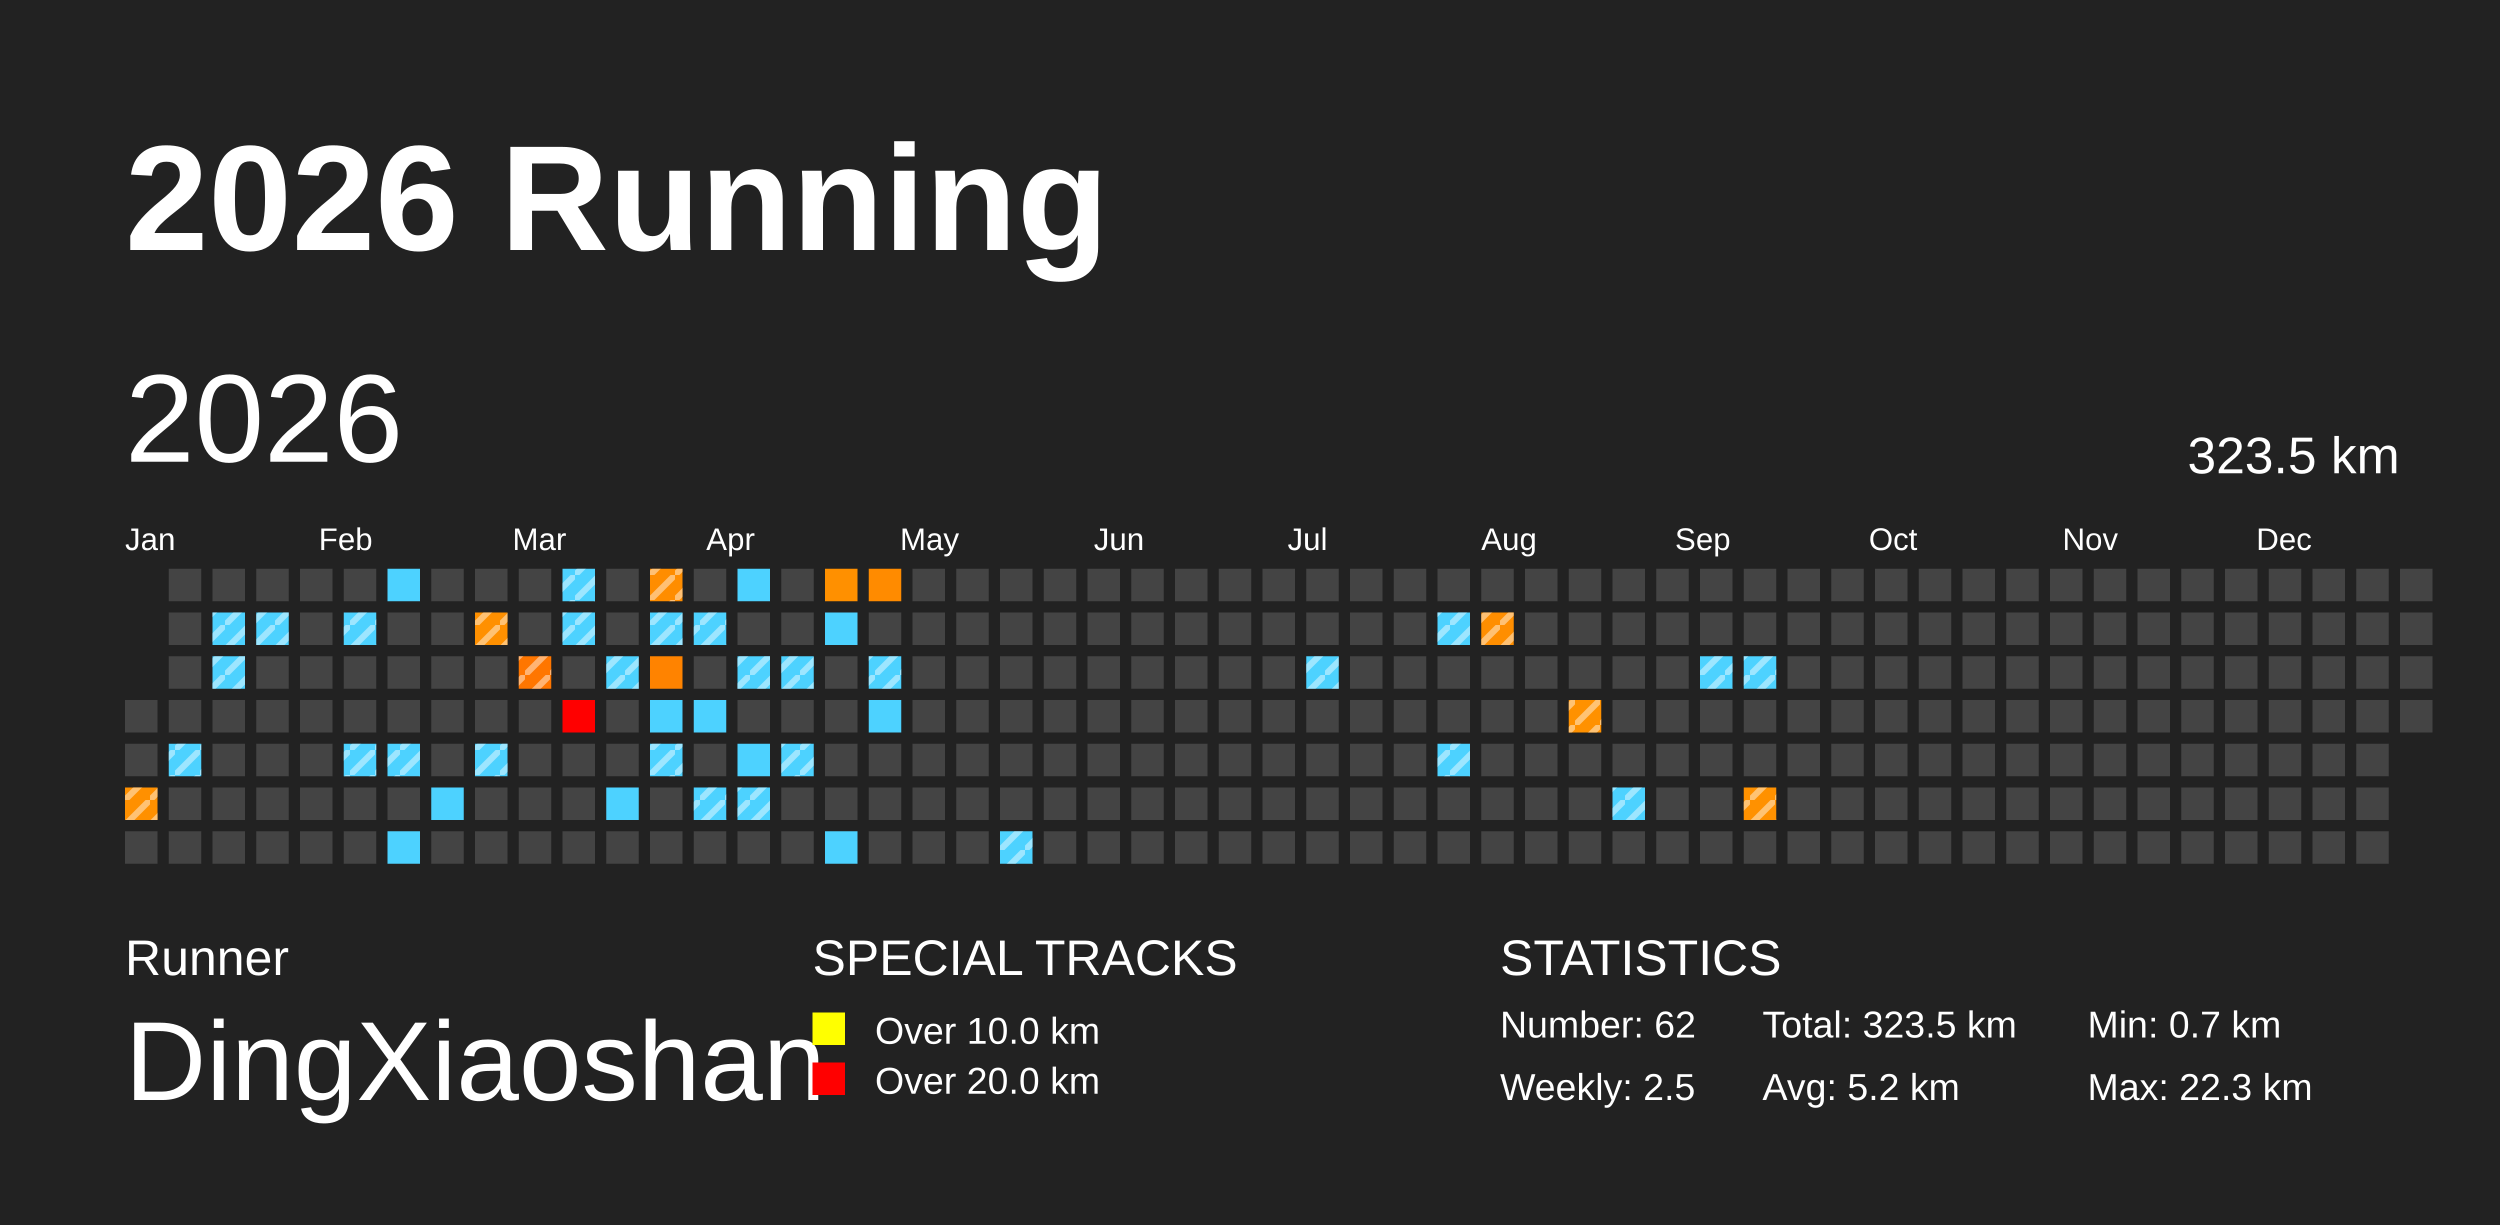
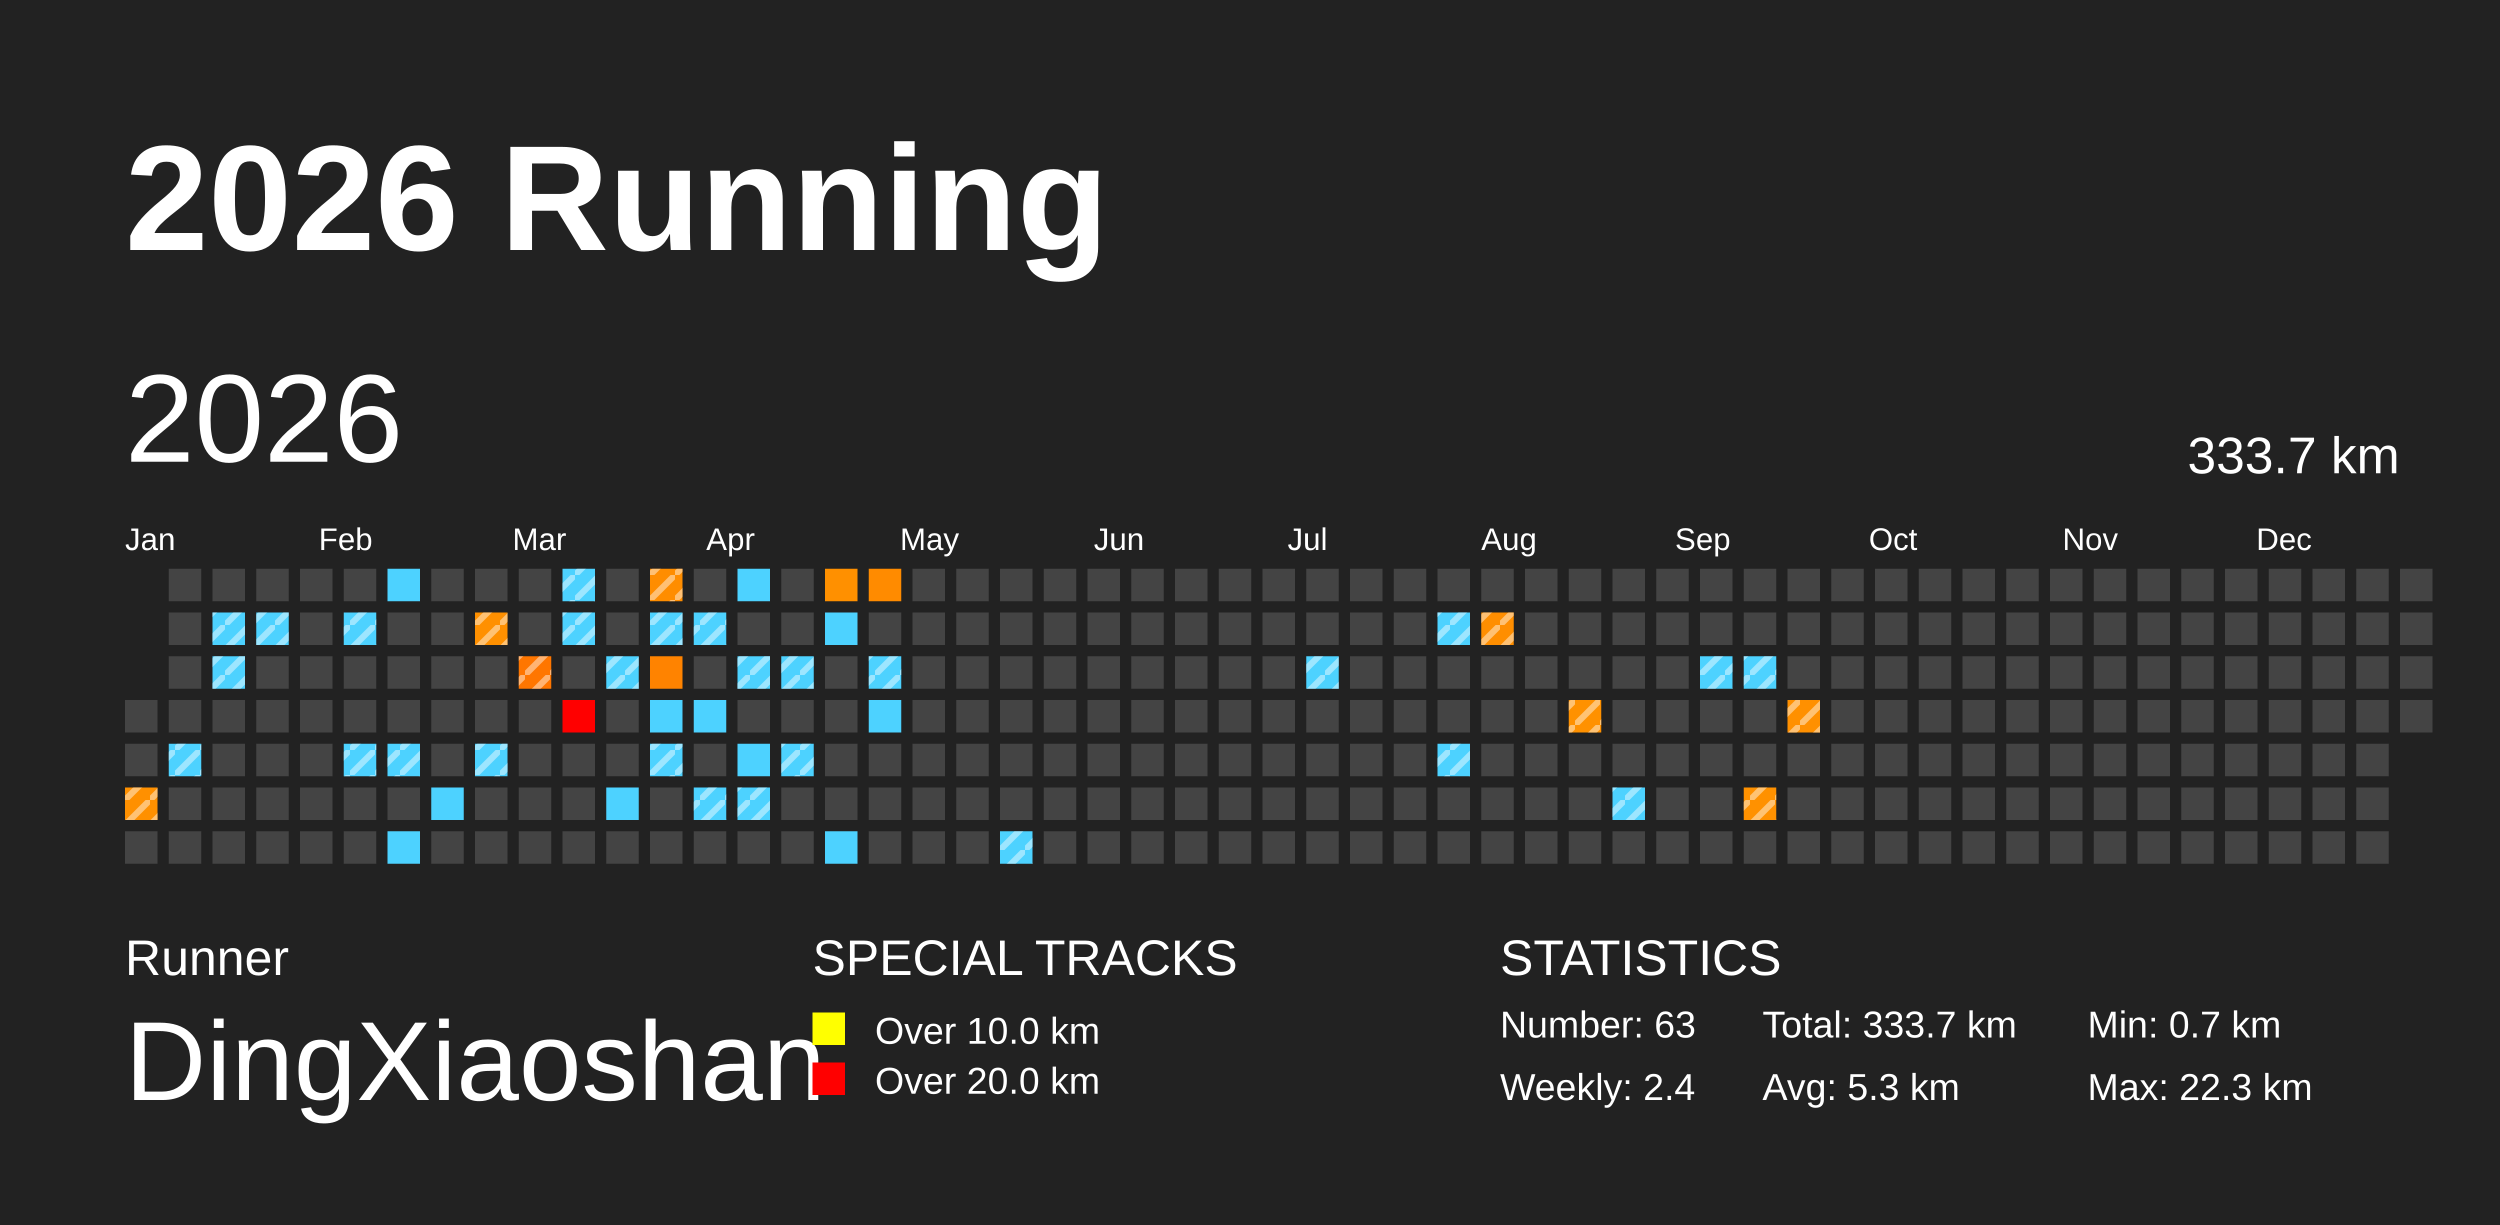
<svg xmlns="http://www.w3.org/2000/svg" baseProfile="full" height="98mm" version="1.1" viewBox="0,0,200,98" width="200mm">
  <defs>
    <pattern height="2" id="indoor-stripe" patternUnits="userSpaceOnUse" width="2">
      <line stroke="white" stroke-opacity="0.45" stroke-width="0.5" x1="0" x2="2" y1="2" y2="0" />
    </pattern>
  </defs>
  <rect fill="#222222" height="98" width="200" x="0" y="0" />
  <text fill="#FFFFFF" style="font-size:12px; font-family:Arial; font-weight:bold;" x="10" y="20">2026 Running</text>
  <text fill="#FFFFFF" style="font-size:4px; font-family:Arial" x="10" y="78">Runner</text>
  <text fill="#FFFFFF" style="font-size:9px; font-family:Arial" x="10" y="88">DingXiaoshan</text>
  <text fill="#FFFFFF" style="font-size:4px; font-family:Arial" x="65" y="78">SPECIAL TRACKS</text>
  <rect fill="yellow" height="2.6" width="2.6" x="65" y="81" />
  <text fill="#FFFFFF" style="font-size:3px; font-family:Arial" x="70" y="83.5">Over 10.0 km</text>
  <rect fill="red" height="2.6" width="2.6" x="65" y="85" />
  <text fill="#FFFFFF" style="font-size:3px; font-family:Arial" x="70" y="87.5">Over 20.0 km</text>
  <text fill="#FFFFFF" style="font-size:4px; font-family:Arial" x="120" y="78">STATISTICS</text>
-   <text fill="#FFFFFF" style="font-size:3px; font-family:Arial" x="120" y="83">Number: 62</text>
-   <text fill="#FFFFFF" style="font-size:3px; font-family:Arial" x="120" y="88">Weekly: 2.5</text>
-   <text fill="#FFFFFF" style="font-size:3px; font-family:Arial" x="141" y="83">Total: 323.5 km</text>
-   <text fill="#FFFFFF" style="font-size:3px; font-family:Arial" x="141" y="88">Avg: 5.2 km</text>
+   <text fill="#FFFFFF" style="font-size:3px; font-family:Arial" x="120" y="83">Number: 63</text>
+   <text fill="#FFFFFF" style="font-size:3px; font-family:Arial" x="120" y="88">Weekly: 2.4</text>
+   <text fill="#FFFFFF" style="font-size:3px; font-family:Arial" x="141" y="83">Total: 333.7 km</text>
+   <text fill="#FFFFFF" style="font-size:3px; font-family:Arial" x="141" y="88">Avg: 5.3 km</text>
  <text fill="#FFFFFF" style="font-size:3px; font-family:Arial" x="167" y="83">Min: 0.7 km</text>
  <text fill="#FFFFFF" style="font-size:3px; font-family:Arial" x="167" y="88">Max: 22.3 km</text>
  <text dominant-baseline="hanging" fill="#FFFFFF" style="font-size:10.0px; font-family:Arial;" x="10" y="30">2026</text>
-   <text dominant-baseline="hanging" fill="#FFFFFF" style="font-size:4.125px; font-family:Arial;" x="175" y="35">323.5 km</text>
+   <text dominant-baseline="hanging" fill="#FFFFFF" style="font-size:4.125px; font-family:Arial;" x="175" y="35">333.7 km</text>
  <text fill="#FFFFFF" style="font-size:2.5px; font-family:Arial" x="10.0" y="44">Jan</text>
  <text fill="#FFFFFF" style="font-size:2.5px; font-family:Arial" x="25.5" y="44">Feb</text>
  <text fill="#FFFFFF" style="font-size:2.5px; font-family:Arial" x="41.0" y="44">Mar</text>
  <text fill="#FFFFFF" style="font-size:2.5px; font-family:Arial" x="56.5" y="44">Apr</text>
  <text fill="#FFFFFF" style="font-size:2.5px; font-family:Arial" x="72.0" y="44">May</text>
  <text fill="#FFFFFF" style="font-size:2.5px; font-family:Arial" x="87.5" y="44">Jun</text>
  <text fill="#FFFFFF" style="font-size:2.5px; font-family:Arial" x="103.0" y="44">Jul</text>
  <text fill="#FFFFFF" style="font-size:2.5px; font-family:Arial" x="118.5" y="44">Aug</text>
  <text fill="#FFFFFF" style="font-size:2.5px; font-family:Arial" x="134.0" y="44">Sep</text>
  <text fill="#FFFFFF" style="font-size:2.5px; font-family:Arial" x="149.5" y="44">Oct</text>
  <text fill="#FFFFFF" style="font-size:2.5px; font-family:Arial" x="165.0" y="44">Nov</text>
  <text fill="#FFFFFF" style="font-size:2.5px; font-family:Arial" x="180.5" y="44">Dec</text>
  <rect fill="#444444" height="2.6" width="2.6" x="10.0" y="56.0" />
  <rect fill="#444444" height="2.6" width="2.6" x="10.0" y="59.5" />
  <rect fill="#ff9000" height="2.6" width="2.6" x="10.0" y="63.0" />
  <rect fill="url(#indoor-stripe)" height="2.6" style="pointer-events: none;" width="2.6" x="10.0" y="63.0" />
  <rect fill="#444444" height="2.6" width="2.6" x="10.0" y="66.5" />
  <rect fill="#444444" height="2.6" width="2.6" x="13.5" y="45.5" />
  <rect fill="#444444" height="2.6" width="2.6" x="13.5" y="49.0" />
  <rect fill="#444444" height="2.6" width="2.6" x="13.5" y="52.5" />
  <rect fill="#444444" height="2.6" width="2.6" x="13.5" y="56.0" />
  <rect fill="#4dd2ff" height="2.6" width="2.6" x="13.5" y="59.5" />
  <rect fill="url(#indoor-stripe)" height="2.6" style="pointer-events: none;" width="2.6" x="13.5" y="59.5" />
  <rect fill="#444444" height="2.6" width="2.6" x="13.5" y="63.0" />
  <rect fill="#444444" height="2.6" width="2.6" x="13.5" y="66.5" />
  <rect fill="#444444" height="2.6" width="2.6" x="17.0" y="45.5" />
  <rect fill="#4dd2ff" height="2.6" width="2.6" x="17.0" y="49.0" />
  <rect fill="url(#indoor-stripe)" height="2.6" style="pointer-events: none;" width="2.6" x="17.0" y="49.0" />
  <rect fill="#4dd2ff" height="2.6" width="2.6" x="17.0" y="52.5" />
  <rect fill="url(#indoor-stripe)" height="2.6" style="pointer-events: none;" width="2.6" x="17.0" y="52.5" />
  <rect fill="#444444" height="2.6" width="2.6" x="17.0" y="56.0" />
  <rect fill="#444444" height="2.6" width="2.6" x="17.0" y="59.5" />
  <rect fill="#444444" height="2.6" width="2.6" x="17.0" y="63.0" />
  <rect fill="#444444" height="2.6" width="2.6" x="17.0" y="66.5" />
  <rect fill="#444444" height="2.6" width="2.6" x="20.5" y="45.5" />
  <rect fill="#4dd2ff" height="2.6" width="2.6" x="20.5" y="49.0" />
  <rect fill="url(#indoor-stripe)" height="2.6" style="pointer-events: none;" width="2.6" x="20.5" y="49.0" />
  <rect fill="#444444" height="2.6" width="2.6" x="20.5" y="52.5" />
  <rect fill="#444444" height="2.6" width="2.6" x="20.5" y="56.0" />
  <rect fill="#444444" height="2.6" width="2.6" x="20.5" y="59.5" />
  <rect fill="#444444" height="2.6" width="2.6" x="20.5" y="63.0" />
  <rect fill="#444444" height="2.6" width="2.6" x="20.5" y="66.5" />
  <rect fill="#444444" height="2.6" width="2.6" x="24.0" y="45.5" />
  <rect fill="#444444" height="2.6" width="2.6" x="24.0" y="49.0" />
  <rect fill="#444444" height="2.6" width="2.6" x="24.0" y="52.5" />
  <rect fill="#444444" height="2.6" width="2.6" x="24.0" y="56.0" />
  <rect fill="#444444" height="2.6" width="2.6" x="24.0" y="59.5" />
  <rect fill="#444444" height="2.6" width="2.6" x="24.0" y="63.0" />
  <rect fill="#444444" height="2.6" width="2.6" x="24.0" y="66.5" />
  <rect fill="#444444" height="2.6" width="2.6" x="27.5" y="45.5" />
  <rect fill="#4dd2ff" height="2.6" width="2.6" x="27.5" y="49.0" />
  <rect fill="url(#indoor-stripe)" height="2.6" style="pointer-events: none;" width="2.6" x="27.5" y="49.0" />
  <rect fill="#444444" height="2.6" width="2.6" x="27.5" y="52.5" />
  <rect fill="#444444" height="2.6" width="2.6" x="27.5" y="56.0" />
  <rect fill="#4dd2ff" height="2.6" width="2.6" x="27.5" y="59.5" />
  <rect fill="url(#indoor-stripe)" height="2.6" style="pointer-events: none;" width="2.6" x="27.5" y="59.5" />
  <rect fill="#444444" height="2.6" width="2.6" x="27.5" y="63.0" />
  <rect fill="#444444" height="2.6" width="2.6" x="27.5" y="66.5" />
  <rect fill="#4dd2ff" height="2.6" width="2.6" x="31.0" y="45.5" />
  <rect fill="#444444" height="2.6" width="2.6" x="31.0" y="49.0" />
  <rect fill="#444444" height="2.6" width="2.6" x="31.0" y="52.5" />
  <rect fill="#444444" height="2.6" width="2.6" x="31.0" y="56.0" />
  <rect fill="#4dd2ff" height="2.6" width="2.6" x="31.0" y="59.5" />
  <rect fill="url(#indoor-stripe)" height="2.6" style="pointer-events: none;" width="2.6" x="31.0" y="59.5" />
  <rect fill="#444444" height="2.6" width="2.6" x="31.0" y="63.0" />
  <rect fill="#4dd2ff" height="2.6" width="2.6" x="31.0" y="66.5" />
  <rect fill="#444444" height="2.6" width="2.6" x="34.5" y="45.5" />
  <rect fill="#444444" height="2.6" width="2.6" x="34.5" y="49.0" />
  <rect fill="#444444" height="2.6" width="2.6" x="34.5" y="52.5" />
  <rect fill="#444444" height="2.6" width="2.6" x="34.5" y="56.0" />
  <rect fill="#444444" height="2.6" width="2.6" x="34.5" y="59.5" />
  <rect fill="#4dd2ff" height="2.6" width="2.6" x="34.5" y="63.0" />
  <rect fill="#444444" height="2.6" width="2.6" x="34.5" y="66.5" />
  <rect fill="#444444" height="2.6" width="2.6" x="38.0" y="45.5" />
  <rect fill="#ff9000" height="2.6" width="2.6" x="38.0" y="49.0" />
  <rect fill="url(#indoor-stripe)" height="2.6" style="pointer-events: none;" width="2.6" x="38.0" y="49.0" />
  <rect fill="#444444" height="2.6" width="2.6" x="38.0" y="52.5" />
  <rect fill="#444444" height="2.6" width="2.6" x="38.0" y="56.0" />
  <rect fill="#4dd2ff" height="2.6" width="2.6" x="38.0" y="59.5" />
  <rect fill="url(#indoor-stripe)" height="2.6" style="pointer-events: none;" width="2.6" x="38.0" y="59.5" />
  <rect fill="#444444" height="2.6" width="2.6" x="38.0" y="63.0" />
  <rect fill="#444444" height="2.6" width="2.6" x="38.0" y="66.5" />
  <rect fill="#444444" height="2.6" width="2.6" x="41.5" y="45.5" />
  <rect fill="#444444" height="2.6" width="2.6" x="41.5" y="49.0" />
  <rect fill="#ff7600" height="2.6" width="2.6" x="41.5" y="52.5" />
  <rect fill="url(#indoor-stripe)" height="2.6" style="pointer-events: none;" width="2.6" x="41.5" y="52.5" />
  <rect fill="#444444" height="2.6" width="2.6" x="41.5" y="56.0" />
  <rect fill="#444444" height="2.6" width="2.6" x="41.5" y="59.5" />
  <rect fill="#444444" height="2.6" width="2.6" x="41.5" y="63.0" />
  <rect fill="#444444" height="2.6" width="2.6" x="41.5" y="66.5" />
  <rect fill="#4dd2ff" height="2.6" width="2.6" x="45.0" y="45.5" />
  <rect fill="url(#indoor-stripe)" height="2.6" style="pointer-events: none;" width="2.6" x="45.0" y="45.5" />
  <rect fill="#4dd2ff" height="2.6" width="2.6" x="45.0" y="49.0" />
  <rect fill="url(#indoor-stripe)" height="2.6" style="pointer-events: none;" width="2.6" x="45.0" y="49.0" />
  <rect fill="#444444" height="2.6" width="2.6" x="45.0" y="52.5" />
  <rect fill="red" height="2.6" width="2.6" x="45.0" y="56.0" />
  <rect fill="#444444" height="2.6" width="2.6" x="45.0" y="59.5" />
  <rect fill="#444444" height="2.6" width="2.6" x="45.0" y="63.0" />
  <rect fill="#444444" height="2.6" width="2.6" x="45.0" y="66.5" />
  <rect fill="#444444" height="2.6" width="2.6" x="48.5" y="45.5" />
  <rect fill="#444444" height="2.6" width="2.6" x="48.5" y="49.0" />
  <rect fill="#4dd2ff" height="2.6" width="2.6" x="48.5" y="52.5" />
  <rect fill="url(#indoor-stripe)" height="2.6" style="pointer-events: none;" width="2.6" x="48.5" y="52.5" />
  <rect fill="#444444" height="2.6" width="2.6" x="48.5" y="56.0" />
  <rect fill="#444444" height="2.6" width="2.6" x="48.5" y="59.5" />
  <rect fill="#4dd2ff" height="2.6" width="2.6" x="48.5" y="63.0" />
  <rect fill="#444444" height="2.6" width="2.6" x="48.5" y="66.5" />
  <rect fill="#ff8d00" height="2.6" width="2.6" x="52.0" y="45.5" />
  <rect fill="url(#indoor-stripe)" height="2.6" style="pointer-events: none;" width="2.6" x="52.0" y="45.5" />
  <rect fill="#4dd2ff" height="2.6" width="2.6" x="52.0" y="49.0" />
  <rect fill="url(#indoor-stripe)" height="2.6" style="pointer-events: none;" width="2.6" x="52.0" y="49.0" />
  <rect fill="#ff8300" height="2.6" width="2.6" x="52.0" y="52.5" />
  <rect fill="#4dd2ff" height="2.6" width="2.6" x="52.0" y="56.0" />
  <rect fill="#4dd2ff" height="2.6" width="2.6" x="52.0" y="59.5" />
  <rect fill="url(#indoor-stripe)" height="2.6" style="pointer-events: none;" width="2.6" x="52.0" y="59.5" />
  <rect fill="#444444" height="2.6" width="2.6" x="52.0" y="63.0" />
  <rect fill="#444444" height="2.6" width="2.6" x="52.0" y="66.5" />
  <rect fill="#444444" height="2.6" width="2.6" x="55.5" y="45.5" />
  <rect fill="#4dd2ff" height="2.6" width="2.6" x="55.5" y="49.0" />
  <rect fill="url(#indoor-stripe)" height="2.6" style="pointer-events: none;" width="2.6" x="55.5" y="49.0" />
  <rect fill="#444444" height="2.6" width="2.6" x="55.5" y="52.5" />
  <rect fill="#4dd2ff" height="2.6" width="2.6" x="55.5" y="56.0" />
  <rect fill="#444444" height="2.6" width="2.6" x="55.5" y="59.5" />
  <rect fill="#4dd2ff" height="2.6" width="2.6" x="55.5" y="63.0" />
  <rect fill="url(#indoor-stripe)" height="2.6" style="pointer-events: none;" width="2.6" x="55.5" y="63.0" />
  <rect fill="#444444" height="2.6" width="2.6" x="55.5" y="66.5" />
  <rect fill="#4dd2ff" height="2.6" width="2.6" x="59.0" y="45.5" />
  <rect fill="#444444" height="2.6" width="2.6" x="59.0" y="49.0" />
  <rect fill="#4dd2ff" height="2.6" width="2.6" x="59.0" y="52.5" />
  <rect fill="url(#indoor-stripe)" height="2.6" style="pointer-events: none;" width="2.6" x="59.0" y="52.5" />
  <rect fill="#444444" height="2.6" width="2.6" x="59.0" y="56.0" />
  <rect fill="#4dd2ff" height="2.6" width="2.6" x="59.0" y="59.5" />
  <rect fill="#4dd2ff" height="2.6" width="2.6" x="59.0" y="63.0" />
  <rect fill="url(#indoor-stripe)" height="2.6" style="pointer-events: none;" width="2.6" x="59.0" y="63.0" />
  <rect fill="#444444" height="2.6" width="2.6" x="59.0" y="66.5" />
  <rect fill="#444444" height="2.6" width="2.6" x="62.5" y="45.5" />
  <rect fill="#444444" height="2.6" width="2.6" x="62.5" y="49.0" />
  <rect fill="#4dd2ff" height="2.6" width="2.6" x="62.5" y="52.5" />
  <rect fill="url(#indoor-stripe)" height="2.6" style="pointer-events: none;" width="2.6" x="62.5" y="52.5" />
  <rect fill="#444444" height="2.6" width="2.6" x="62.5" y="56.0" />
  <rect fill="#4dd2ff" height="2.6" width="2.6" x="62.5" y="59.5" />
  <rect fill="url(#indoor-stripe)" height="2.6" style="pointer-events: none;" width="2.6" x="62.5" y="59.5" />
  <rect fill="#444444" height="2.6" width="2.6" x="62.5" y="63.0" />
  <rect fill="#444444" height="2.6" width="2.6" x="62.5" y="66.5" />
  <rect fill="#ff9000" height="2.6" width="2.6" x="66.0" y="45.5" />
  <rect fill="#4dd2ff" height="2.6" width="2.6" x="66.0" y="49.0" />
  <rect fill="#444444" height="2.6" width="2.6" x="66.0" y="52.5" />
  <rect fill="#444444" height="2.6" width="2.6" x="66.0" y="56.0" />
  <rect fill="#444444" height="2.6" width="2.6" x="66.0" y="59.5" />
  <rect fill="#444444" height="2.6" width="2.6" x="66.0" y="63.0" />
  <rect fill="#4dd2ff" height="2.6" width="2.6" x="66.0" y="66.5" />
  <rect fill="#ff8b00" height="2.6" width="2.6" x="69.5" y="45.5" />
  <rect fill="#444444" height="2.6" width="2.6" x="69.5" y="49.0" />
  <rect fill="#4dd2ff" height="2.6" width="2.6" x="69.5" y="52.5" />
  <rect fill="url(#indoor-stripe)" height="2.6" style="pointer-events: none;" width="2.6" x="69.5" y="52.5" />
  <rect fill="#4dd2ff" height="2.6" width="2.6" x="69.5" y="56.0" />
  <rect fill="#444444" height="2.6" width="2.6" x="69.5" y="59.5" />
  <rect fill="#444444" height="2.6" width="2.6" x="69.5" y="63.0" />
  <rect fill="#444444" height="2.6" width="2.6" x="69.5" y="66.5" />
  <rect fill="#444444" height="2.6" width="2.6" x="73.0" y="45.5" />
  <rect fill="#444444" height="2.6" width="2.6" x="73.0" y="49.0" />
  <rect fill="#444444" height="2.6" width="2.6" x="73.0" y="52.5" />
  <rect fill="#444444" height="2.6" width="2.6" x="73.0" y="56.0" />
  <rect fill="#444444" height="2.6" width="2.6" x="73.0" y="59.5" />
  <rect fill="#444444" height="2.6" width="2.6" x="73.0" y="63.0" />
  <rect fill="#444444" height="2.6" width="2.6" x="73.0" y="66.5" />
  <rect fill="#444444" height="2.6" width="2.6" x="76.5" y="45.5" />
  <rect fill="#444444" height="2.6" width="2.6" x="76.5" y="49.0" />
  <rect fill="#444444" height="2.6" width="2.6" x="76.5" y="52.5" />
  <rect fill="#444444" height="2.6" width="2.6" x="76.5" y="56.0" />
  <rect fill="#444444" height="2.6" width="2.6" x="76.5" y="59.5" />
  <rect fill="#444444" height="2.6" width="2.6" x="76.5" y="63.0" />
  <rect fill="#444444" height="2.6" width="2.6" x="76.5" y="66.5" />
  <rect fill="#444444" height="2.6" width="2.6" x="80.0" y="45.5" />
  <rect fill="#444444" height="2.6" width="2.6" x="80.0" y="49.0" />
  <rect fill="#444444" height="2.6" width="2.6" x="80.0" y="52.5" />
  <rect fill="#444444" height="2.6" width="2.6" x="80.0" y="56.0" />
  <rect fill="#444444" height="2.6" width="2.6" x="80.0" y="59.5" />
  <rect fill="#444444" height="2.6" width="2.6" x="80.0" y="63.0" />
  <rect fill="#4dd2ff" height="2.6" width="2.6" x="80.0" y="66.5" />
  <rect fill="url(#indoor-stripe)" height="2.6" style="pointer-events: none;" width="2.6" x="80.0" y="66.5" />
  <rect fill="#444444" height="2.6" width="2.6" x="83.5" y="45.5" />
  <rect fill="#444444" height="2.6" width="2.6" x="83.5" y="49.0" />
  <rect fill="#444444" height="2.6" width="2.6" x="83.5" y="52.5" />
  <rect fill="#444444" height="2.6" width="2.6" x="83.5" y="56.0" />
  <rect fill="#444444" height="2.6" width="2.6" x="83.5" y="59.5" />
  <rect fill="#444444" height="2.6" width="2.6" x="83.5" y="63.0" />
  <rect fill="#444444" height="2.6" width="2.6" x="83.5" y="66.5" />
  <rect fill="#444444" height="2.6" width="2.6" x="87.0" y="45.5" />
  <rect fill="#444444" height="2.6" width="2.6" x="87.0" y="49.0" />
  <rect fill="#444444" height="2.6" width="2.6" x="87.0" y="52.5" />
  <rect fill="#444444" height="2.6" width="2.6" x="87.0" y="56.0" />
  <rect fill="#444444" height="2.6" width="2.6" x="87.0" y="59.5" />
  <rect fill="#444444" height="2.6" width="2.6" x="87.0" y="63.0" />
  <rect fill="#444444" height="2.6" width="2.6" x="87.0" y="66.5" />
  <rect fill="#444444" height="2.6" width="2.6" x="90.5" y="45.5" />
  <rect fill="#444444" height="2.6" width="2.6" x="90.5" y="49.0" />
  <rect fill="#444444" height="2.6" width="2.6" x="90.5" y="52.5" />
  <rect fill="#444444" height="2.6" width="2.6" x="90.5" y="56.0" />
  <rect fill="#444444" height="2.6" width="2.6" x="90.5" y="59.5" />
  <rect fill="#444444" height="2.6" width="2.6" x="90.5" y="63.0" />
  <rect fill="#444444" height="2.6" width="2.6" x="90.5" y="66.5" />
  <rect fill="#444444" height="2.6" width="2.6" x="94.0" y="45.5" />
  <rect fill="#444444" height="2.6" width="2.6" x="94.0" y="49.0" />
  <rect fill="#444444" height="2.6" width="2.6" x="94.0" y="52.5" />
  <rect fill="#444444" height="2.6" width="2.6" x="94.0" y="56.0" />
  <rect fill="#444444" height="2.6" width="2.6" x="94.0" y="59.5" />
  <rect fill="#444444" height="2.6" width="2.6" x="94.0" y="63.0" />
  <rect fill="#444444" height="2.6" width="2.6" x="94.0" y="66.5" />
  <rect fill="#444444" height="2.6" width="2.6" x="97.5" y="45.5" />
  <rect fill="#444444" height="2.6" width="2.6" x="97.5" y="49.0" />
  <rect fill="#444444" height="2.6" width="2.6" x="97.5" y="52.5" />
  <rect fill="#444444" height="2.6" width="2.6" x="97.5" y="56.0" />
  <rect fill="#444444" height="2.6" width="2.6" x="97.5" y="59.5" />
  <rect fill="#444444" height="2.6" width="2.6" x="97.5" y="63.0" />
  <rect fill="#444444" height="2.6" width="2.6" x="97.5" y="66.5" />
  <rect fill="#444444" height="2.6" width="2.6" x="101.0" y="45.5" />
  <rect fill="#444444" height="2.6" width="2.6" x="101.0" y="49.0" />
  <rect fill="#444444" height="2.6" width="2.6" x="101.0" y="52.5" />
  <rect fill="#444444" height="2.6" width="2.6" x="101.0" y="56.0" />
  <rect fill="#444444" height="2.6" width="2.6" x="101.0" y="59.5" />
  <rect fill="#444444" height="2.6" width="2.6" x="101.0" y="63.0" />
  <rect fill="#444444" height="2.6" width="2.6" x="101.0" y="66.5" />
  <rect fill="#444444" height="2.6" width="2.6" x="104.5" y="45.5" />
  <rect fill="#444444" height="2.6" width="2.6" x="104.5" y="49.0" />
  <rect fill="#4dd2ff" height="2.6" width="2.6" x="104.5" y="52.5" />
  <rect fill="url(#indoor-stripe)" height="2.6" style="pointer-events: none;" width="2.6" x="104.5" y="52.5" />
  <rect fill="#444444" height="2.6" width="2.6" x="104.5" y="56.0" />
  <rect fill="#444444" height="2.6" width="2.6" x="104.5" y="59.5" />
  <rect fill="#444444" height="2.6" width="2.6" x="104.5" y="63.0" />
  <rect fill="#444444" height="2.6" width="2.6" x="104.5" y="66.5" />
  <rect fill="#444444" height="2.6" width="2.6" x="108.0" y="45.5" />
  <rect fill="#444444" height="2.6" width="2.6" x="108.0" y="49.0" />
  <rect fill="#444444" height="2.6" width="2.6" x="108.0" y="52.5" />
  <rect fill="#444444" height="2.6" width="2.6" x="108.0" y="56.0" />
  <rect fill="#444444" height="2.6" width="2.6" x="108.0" y="59.5" />
  <rect fill="#444444" height="2.6" width="2.6" x="108.0" y="63.0" />
  <rect fill="#444444" height="2.6" width="2.6" x="108.0" y="66.5" />
  <rect fill="#444444" height="2.6" width="2.6" x="111.5" y="45.5" />
  <rect fill="#444444" height="2.6" width="2.6" x="111.5" y="49.0" />
  <rect fill="#444444" height="2.6" width="2.6" x="111.5" y="52.5" />
  <rect fill="#444444" height="2.6" width="2.6" x="111.5" y="56.0" />
  <rect fill="#444444" height="2.6" width="2.6" x="111.5" y="59.5" />
  <rect fill="#444444" height="2.6" width="2.6" x="111.5" y="63.0" />
  <rect fill="#444444" height="2.6" width="2.6" x="111.5" y="66.5" />
  <rect fill="#444444" height="2.6" width="2.6" x="115.0" y="45.5" />
  <rect fill="#4dd2ff" height="2.6" width="2.6" x="115.0" y="49.0" />
  <rect fill="url(#indoor-stripe)" height="2.6" style="pointer-events: none;" width="2.6" x="115.0" y="49.0" />
  <rect fill="#444444" height="2.6" width="2.6" x="115.0" y="52.5" />
  <rect fill="#444444" height="2.6" width="2.6" x="115.0" y="56.0" />
  <rect fill="#4dd2ff" height="2.6" width="2.6" x="115.0" y="59.5" />
  <rect fill="url(#indoor-stripe)" height="2.6" style="pointer-events: none;" width="2.6" x="115.0" y="59.5" />
  <rect fill="#444444" height="2.6" width="2.6" x="115.0" y="63.0" />
  <rect fill="#444444" height="2.6" width="2.6" x="115.0" y="66.5" />
  <rect fill="#444444" height="2.6" width="2.6" x="118.5" y="45.5" />
  <rect fill="#ff8e00" height="2.6" width="2.6" x="118.5" y="49.0" />
  <rect fill="url(#indoor-stripe)" height="2.6" style="pointer-events: none;" width="2.6" x="118.5" y="49.0" />
  <rect fill="#444444" height="2.6" width="2.6" x="118.5" y="52.5" />
  <rect fill="#444444" height="2.6" width="2.6" x="118.5" y="56.0" />
  <rect fill="#444444" height="2.6" width="2.6" x="118.5" y="59.5" />
  <rect fill="#444444" height="2.6" width="2.6" x="118.5" y="63.0" />
  <rect fill="#444444" height="2.6" width="2.6" x="118.5" y="66.5" />
  <rect fill="#444444" height="2.6" width="2.6" x="122.0" y="45.5" />
  <rect fill="#444444" height="2.6" width="2.6" x="122.0" y="49.0" />
  <rect fill="#444444" height="2.6" width="2.6" x="122.0" y="52.5" />
  <rect fill="#444444" height="2.6" width="2.6" x="122.0" y="56.0" />
  <rect fill="#444444" height="2.6" width="2.6" x="122.0" y="59.5" />
  <rect fill="#444444" height="2.6" width="2.6" x="122.0" y="63.0" />
  <rect fill="#444444" height="2.6" width="2.6" x="122.0" y="66.5" />
  <rect fill="#444444" height="2.6" width="2.6" x="125.5" y="45.5" />
  <rect fill="#444444" height="2.6" width="2.6" x="125.5" y="49.0" />
  <rect fill="#444444" height="2.6" width="2.6" x="125.5" y="52.5" />
  <rect fill="#ff9100" height="2.6" width="2.6" x="125.5" y="56.0" />
  <rect fill="url(#indoor-stripe)" height="2.6" style="pointer-events: none;" width="2.6" x="125.5" y="56.0" />
  <rect fill="#444444" height="2.6" width="2.6" x="125.5" y="59.5" />
  <rect fill="#444444" height="2.6" width="2.6" x="125.5" y="63.0" />
  <rect fill="#444444" height="2.6" width="2.6" x="125.5" y="66.5" />
  <rect fill="#444444" height="2.6" width="2.6" x="129.0" y="45.5" />
  <rect fill="#444444" height="2.6" width="2.6" x="129.0" y="49.0" />
  <rect fill="#444444" height="2.6" width="2.6" x="129.0" y="52.5" />
  <rect fill="#444444" height="2.6" width="2.6" x="129.0" y="56.0" />
  <rect fill="#444444" height="2.6" width="2.6" x="129.0" y="59.5" />
  <rect fill="#4dd2ff" height="2.6" width="2.6" x="129.0" y="63.0" />
  <rect fill="url(#indoor-stripe)" height="2.6" style="pointer-events: none;" width="2.6" x="129.0" y="63.0" />
  <rect fill="#444444" height="2.6" width="2.6" x="129.0" y="66.5" />
  <rect fill="#444444" height="2.6" width="2.6" x="132.5" y="45.5" />
  <rect fill="#444444" height="2.6" width="2.6" x="132.5" y="49.0" />
  <rect fill="#444444" height="2.6" width="2.6" x="132.5" y="52.5" />
  <rect fill="#444444" height="2.6" width="2.6" x="132.5" y="56.0" />
  <rect fill="#444444" height="2.6" width="2.6" x="132.5" y="59.5" />
  <rect fill="#444444" height="2.6" width="2.6" x="132.5" y="63.0" />
  <rect fill="#444444" height="2.6" width="2.6" x="132.5" y="66.5" />
  <rect fill="#444444" height="2.6" width="2.6" x="136.0" y="45.5" />
  <rect fill="#444444" height="2.6" width="2.6" x="136.0" y="49.0" />
  <rect fill="#4dd2ff" height="2.6" width="2.6" x="136.0" y="52.5" />
  <rect fill="url(#indoor-stripe)" height="2.6" style="pointer-events: none;" width="2.6" x="136.0" y="52.5" />
  <rect fill="#444444" height="2.6" width="2.6" x="136.0" y="56.0" />
  <rect fill="#444444" height="2.6" width="2.6" x="136.0" y="59.5" />
  <rect fill="#444444" height="2.6" width="2.6" x="136.0" y="63.0" />
  <rect fill="#444444" height="2.6" width="2.6" x="136.0" y="66.5" />
  <rect fill="#444444" height="2.6" width="2.6" x="139.5" y="45.5" />
  <rect fill="#444444" height="2.6" width="2.6" x="139.5" y="49.0" />
  <rect fill="#4dd2ff" height="2.6" width="2.6" x="139.5" y="52.5" />
  <rect fill="url(#indoor-stripe)" height="2.6" style="pointer-events: none;" width="2.6" x="139.5" y="52.5" />
  <rect fill="#444444" height="2.6" width="2.6" x="139.5" y="56.0" />
  <rect fill="#444444" height="2.6" width="2.6" x="139.5" y="59.5" />
  <rect fill="#ff9100" height="2.6" width="2.6" x="139.5" y="63.0" />
  <rect fill="url(#indoor-stripe)" height="2.6" style="pointer-events: none;" width="2.6" x="139.5" y="63.0" />
  <rect fill="#444444" height="2.6" width="2.6" x="139.5" y="66.5" />
  <rect fill="#444444" height="2.6" width="2.6" x="143.0" y="45.5" />
  <rect fill="#444444" height="2.6" width="2.6" x="143.0" y="49.0" />
  <rect fill="#444444" height="2.6" width="2.6" x="143.0" y="52.5" />
-   <rect fill="#444444" height="2.6" width="2.6" x="143.0" y="56.0" />
+   <rect fill="#ff9000" height="2.6" width="2.6" x="143.0" y="56.0" />
+   <rect fill="url(#indoor-stripe)" height="2.6" style="pointer-events: none;" width="2.6" x="143.0" y="56.0" />
  <rect fill="#444444" height="2.6" width="2.6" x="143.0" y="59.5" />
  <rect fill="#444444" height="2.6" width="2.6" x="143.0" y="63.0" />
  <rect fill="#444444" height="2.6" width="2.6" x="143.0" y="66.5" />
  <rect fill="#444444" height="2.6" width="2.6" x="146.5" y="45.5" />
  <rect fill="#444444" height="2.6" width="2.6" x="146.5" y="49.0" />
  <rect fill="#444444" height="2.6" width="2.6" x="146.5" y="52.5" />
  <rect fill="#444444" height="2.6" width="2.6" x="146.5" y="56.0" />
  <rect fill="#444444" height="2.6" width="2.6" x="146.5" y="59.5" />
  <rect fill="#444444" height="2.6" width="2.6" x="146.5" y="63.0" />
  <rect fill="#444444" height="2.6" width="2.6" x="146.5" y="66.5" />
  <rect fill="#444444" height="2.6" width="2.6" x="150.0" y="45.5" />
  <rect fill="#444444" height="2.6" width="2.6" x="150.0" y="49.0" />
  <rect fill="#444444" height="2.6" width="2.6" x="150.0" y="52.5" />
  <rect fill="#444444" height="2.6" width="2.6" x="150.0" y="56.0" />
  <rect fill="#444444" height="2.6" width="2.6" x="150.0" y="59.5" />
  <rect fill="#444444" height="2.6" width="2.6" x="150.0" y="63.0" />
  <rect fill="#444444" height="2.6" width="2.6" x="150.0" y="66.5" />
  <rect fill="#444444" height="2.6" width="2.6" x="153.5" y="45.5" />
  <rect fill="#444444" height="2.6" width="2.6" x="153.5" y="49.0" />
  <rect fill="#444444" height="2.6" width="2.6" x="153.5" y="52.5" />
  <rect fill="#444444" height="2.6" width="2.6" x="153.5" y="56.0" />
  <rect fill="#444444" height="2.6" width="2.6" x="153.5" y="59.5" />
  <rect fill="#444444" height="2.6" width="2.6" x="153.5" y="63.0" />
  <rect fill="#444444" height="2.6" width="2.6" x="153.5" y="66.5" />
  <rect fill="#444444" height="2.6" width="2.6" x="157.0" y="45.5" />
  <rect fill="#444444" height="2.6" width="2.6" x="157.0" y="49.0" />
  <rect fill="#444444" height="2.6" width="2.6" x="157.0" y="52.5" />
  <rect fill="#444444" height="2.6" width="2.6" x="157.0" y="56.0" />
  <rect fill="#444444" height="2.6" width="2.6" x="157.0" y="59.5" />
  <rect fill="#444444" height="2.6" width="2.6" x="157.0" y="63.0" />
  <rect fill="#444444" height="2.6" width="2.6" x="157.0" y="66.5" />
  <rect fill="#444444" height="2.6" width="2.6" x="160.5" y="45.5" />
  <rect fill="#444444" height="2.6" width="2.6" x="160.5" y="49.0" />
  <rect fill="#444444" height="2.6" width="2.6" x="160.5" y="52.5" />
  <rect fill="#444444" height="2.6" width="2.6" x="160.5" y="56.0" />
  <rect fill="#444444" height="2.6" width="2.6" x="160.5" y="59.5" />
  <rect fill="#444444" height="2.6" width="2.6" x="160.5" y="63.0" />
  <rect fill="#444444" height="2.6" width="2.6" x="160.5" y="66.5" />
  <rect fill="#444444" height="2.6" width="2.6" x="164.0" y="45.5" />
  <rect fill="#444444" height="2.6" width="2.6" x="164.0" y="49.0" />
  <rect fill="#444444" height="2.6" width="2.6" x="164.0" y="52.5" />
  <rect fill="#444444" height="2.6" width="2.6" x="164.0" y="56.0" />
  <rect fill="#444444" height="2.6" width="2.6" x="164.0" y="59.5" />
  <rect fill="#444444" height="2.6" width="2.6" x="164.0" y="63.0" />
  <rect fill="#444444" height="2.6" width="2.6" x="164.0" y="66.5" />
  <rect fill="#444444" height="2.6" width="2.6" x="167.5" y="45.5" />
  <rect fill="#444444" height="2.6" width="2.6" x="167.5" y="49.0" />
  <rect fill="#444444" height="2.6" width="2.6" x="167.5" y="52.5" />
  <rect fill="#444444" height="2.6" width="2.6" x="167.5" y="56.0" />
  <rect fill="#444444" height="2.6" width="2.6" x="167.5" y="59.5" />
  <rect fill="#444444" height="2.6" width="2.6" x="167.5" y="63.0" />
  <rect fill="#444444" height="2.6" width="2.6" x="167.5" y="66.5" />
  <rect fill="#444444" height="2.6" width="2.6" x="171.0" y="45.5" />
  <rect fill="#444444" height="2.6" width="2.6" x="171.0" y="49.0" />
  <rect fill="#444444" height="2.6" width="2.6" x="171.0" y="52.5" />
  <rect fill="#444444" height="2.6" width="2.6" x="171.0" y="56.0" />
  <rect fill="#444444" height="2.6" width="2.6" x="171.0" y="59.5" />
  <rect fill="#444444" height="2.6" width="2.6" x="171.0" y="63.0" />
  <rect fill="#444444" height="2.6" width="2.6" x="171.0" y="66.5" />
  <rect fill="#444444" height="2.6" width="2.6" x="174.5" y="45.5" />
  <rect fill="#444444" height="2.6" width="2.6" x="174.5" y="49.0" />
  <rect fill="#444444" height="2.6" width="2.6" x="174.5" y="52.5" />
  <rect fill="#444444" height="2.6" width="2.6" x="174.5" y="56.0" />
  <rect fill="#444444" height="2.6" width="2.6" x="174.5" y="59.5" />
  <rect fill="#444444" height="2.6" width="2.6" x="174.5" y="63.0" />
  <rect fill="#444444" height="2.6" width="2.6" x="174.5" y="66.5" />
  <rect fill="#444444" height="2.6" width="2.6" x="178.0" y="45.5" />
  <rect fill="#444444" height="2.6" width="2.6" x="178.0" y="49.0" />
  <rect fill="#444444" height="2.6" width="2.6" x="178.0" y="52.5" />
  <rect fill="#444444" height="2.6" width="2.6" x="178.0" y="56.0" />
  <rect fill="#444444" height="2.6" width="2.6" x="178.0" y="59.5" />
  <rect fill="#444444" height="2.6" width="2.6" x="178.0" y="63.0" />
  <rect fill="#444444" height="2.6" width="2.6" x="178.0" y="66.5" />
  <rect fill="#444444" height="2.6" width="2.6" x="181.5" y="45.5" />
  <rect fill="#444444" height="2.6" width="2.6" x="181.5" y="49.0" />
  <rect fill="#444444" height="2.6" width="2.6" x="181.5" y="52.5" />
  <rect fill="#444444" height="2.6" width="2.6" x="181.5" y="56.0" />
  <rect fill="#444444" height="2.6" width="2.6" x="181.5" y="59.5" />
  <rect fill="#444444" height="2.6" width="2.6" x="181.5" y="63.0" />
  <rect fill="#444444" height="2.6" width="2.6" x="181.5" y="66.5" />
  <rect fill="#444444" height="2.6" width="2.6" x="185.0" y="45.5" />
  <rect fill="#444444" height="2.6" width="2.6" x="185.0" y="49.0" />
  <rect fill="#444444" height="2.6" width="2.6" x="185.0" y="52.5" />
  <rect fill="#444444" height="2.6" width="2.6" x="185.0" y="56.0" />
  <rect fill="#444444" height="2.6" width="2.6" x="185.0" y="59.5" />
  <rect fill="#444444" height="2.6" width="2.6" x="185.0" y="63.0" />
  <rect fill="#444444" height="2.6" width="2.6" x="185.0" y="66.5" />
  <rect fill="#444444" height="2.6" width="2.6" x="188.5" y="45.5" />
  <rect fill="#444444" height="2.6" width="2.6" x="188.5" y="49.0" />
  <rect fill="#444444" height="2.6" width="2.6" x="188.5" y="52.5" />
  <rect fill="#444444" height="2.6" width="2.6" x="188.5" y="56.0" />
  <rect fill="#444444" height="2.6" width="2.6" x="188.5" y="59.5" />
  <rect fill="#444444" height="2.6" width="2.6" x="188.5" y="63.0" />
  <rect fill="#444444" height="2.6" width="2.6" x="188.5" y="66.5" />
  <rect fill="#444444" height="2.6" width="2.6" x="192.0" y="45.5" />
  <rect fill="#444444" height="2.6" width="2.6" x="192.0" y="49.0" />
  <rect fill="#444444" height="2.6" width="2.6" x="192.0" y="52.5" />
  <rect fill="#444444" height="2.6" width="2.6" x="192.0" y="56.0" />
</svg>
